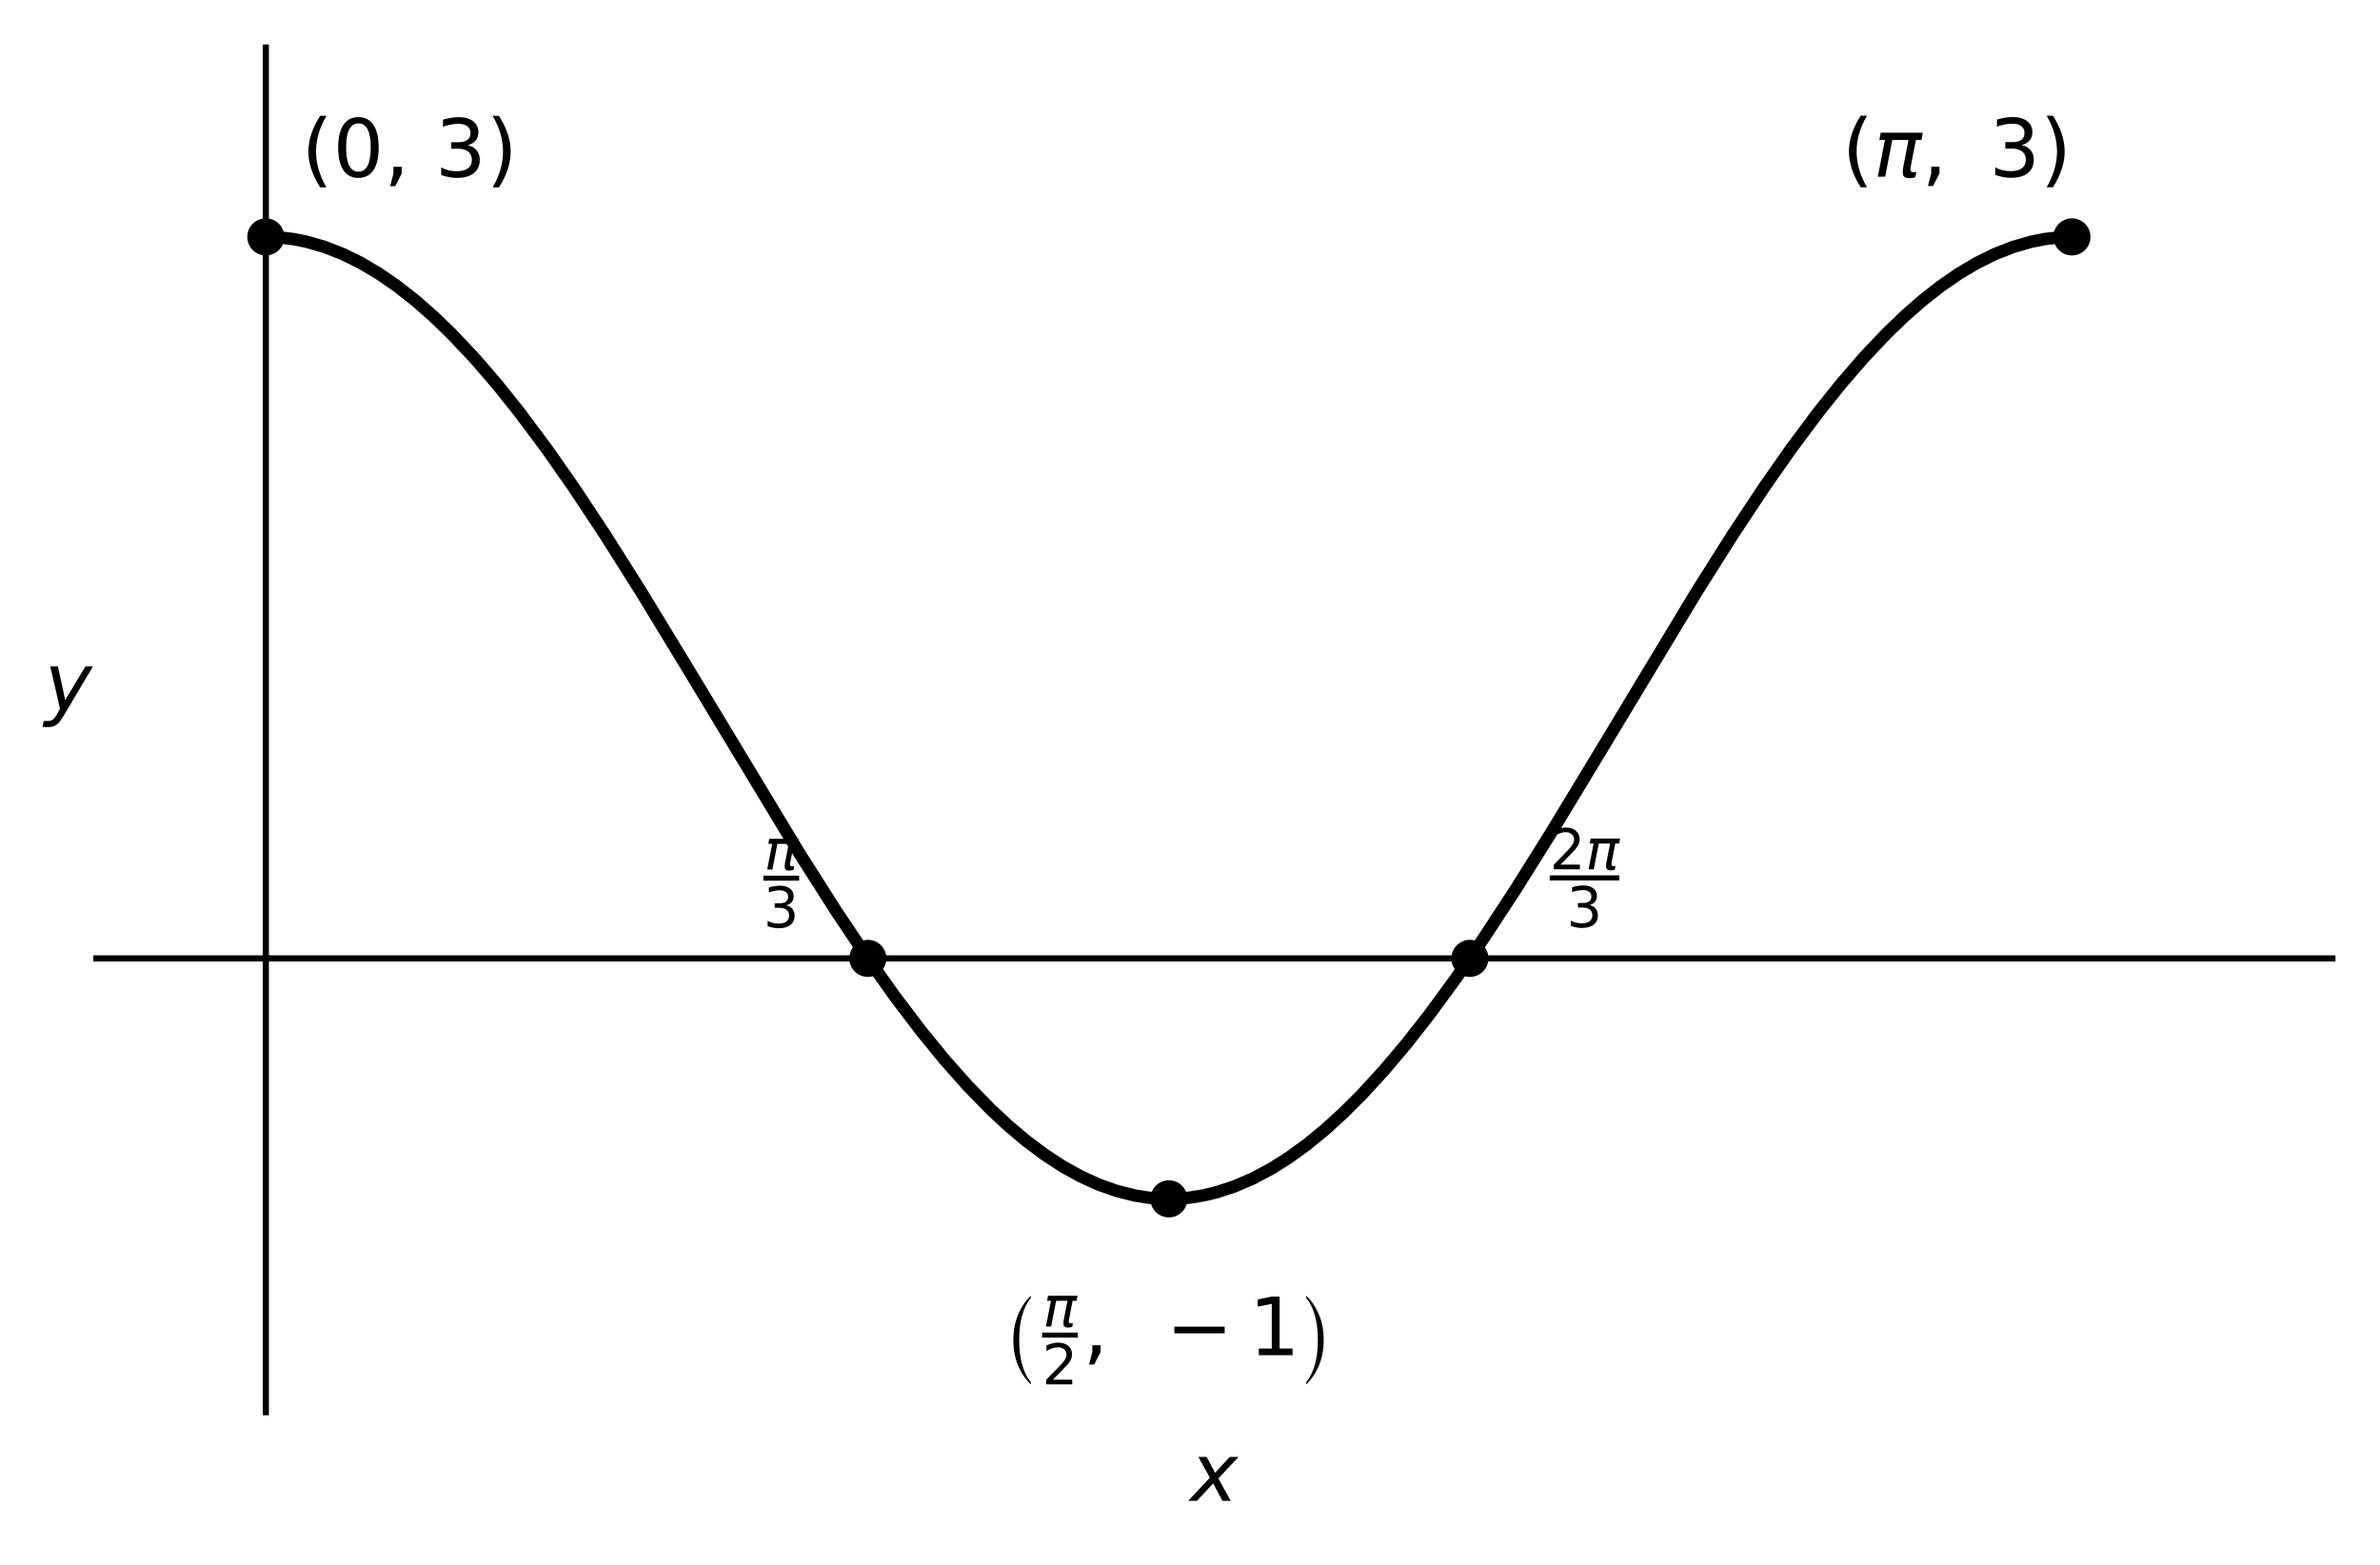
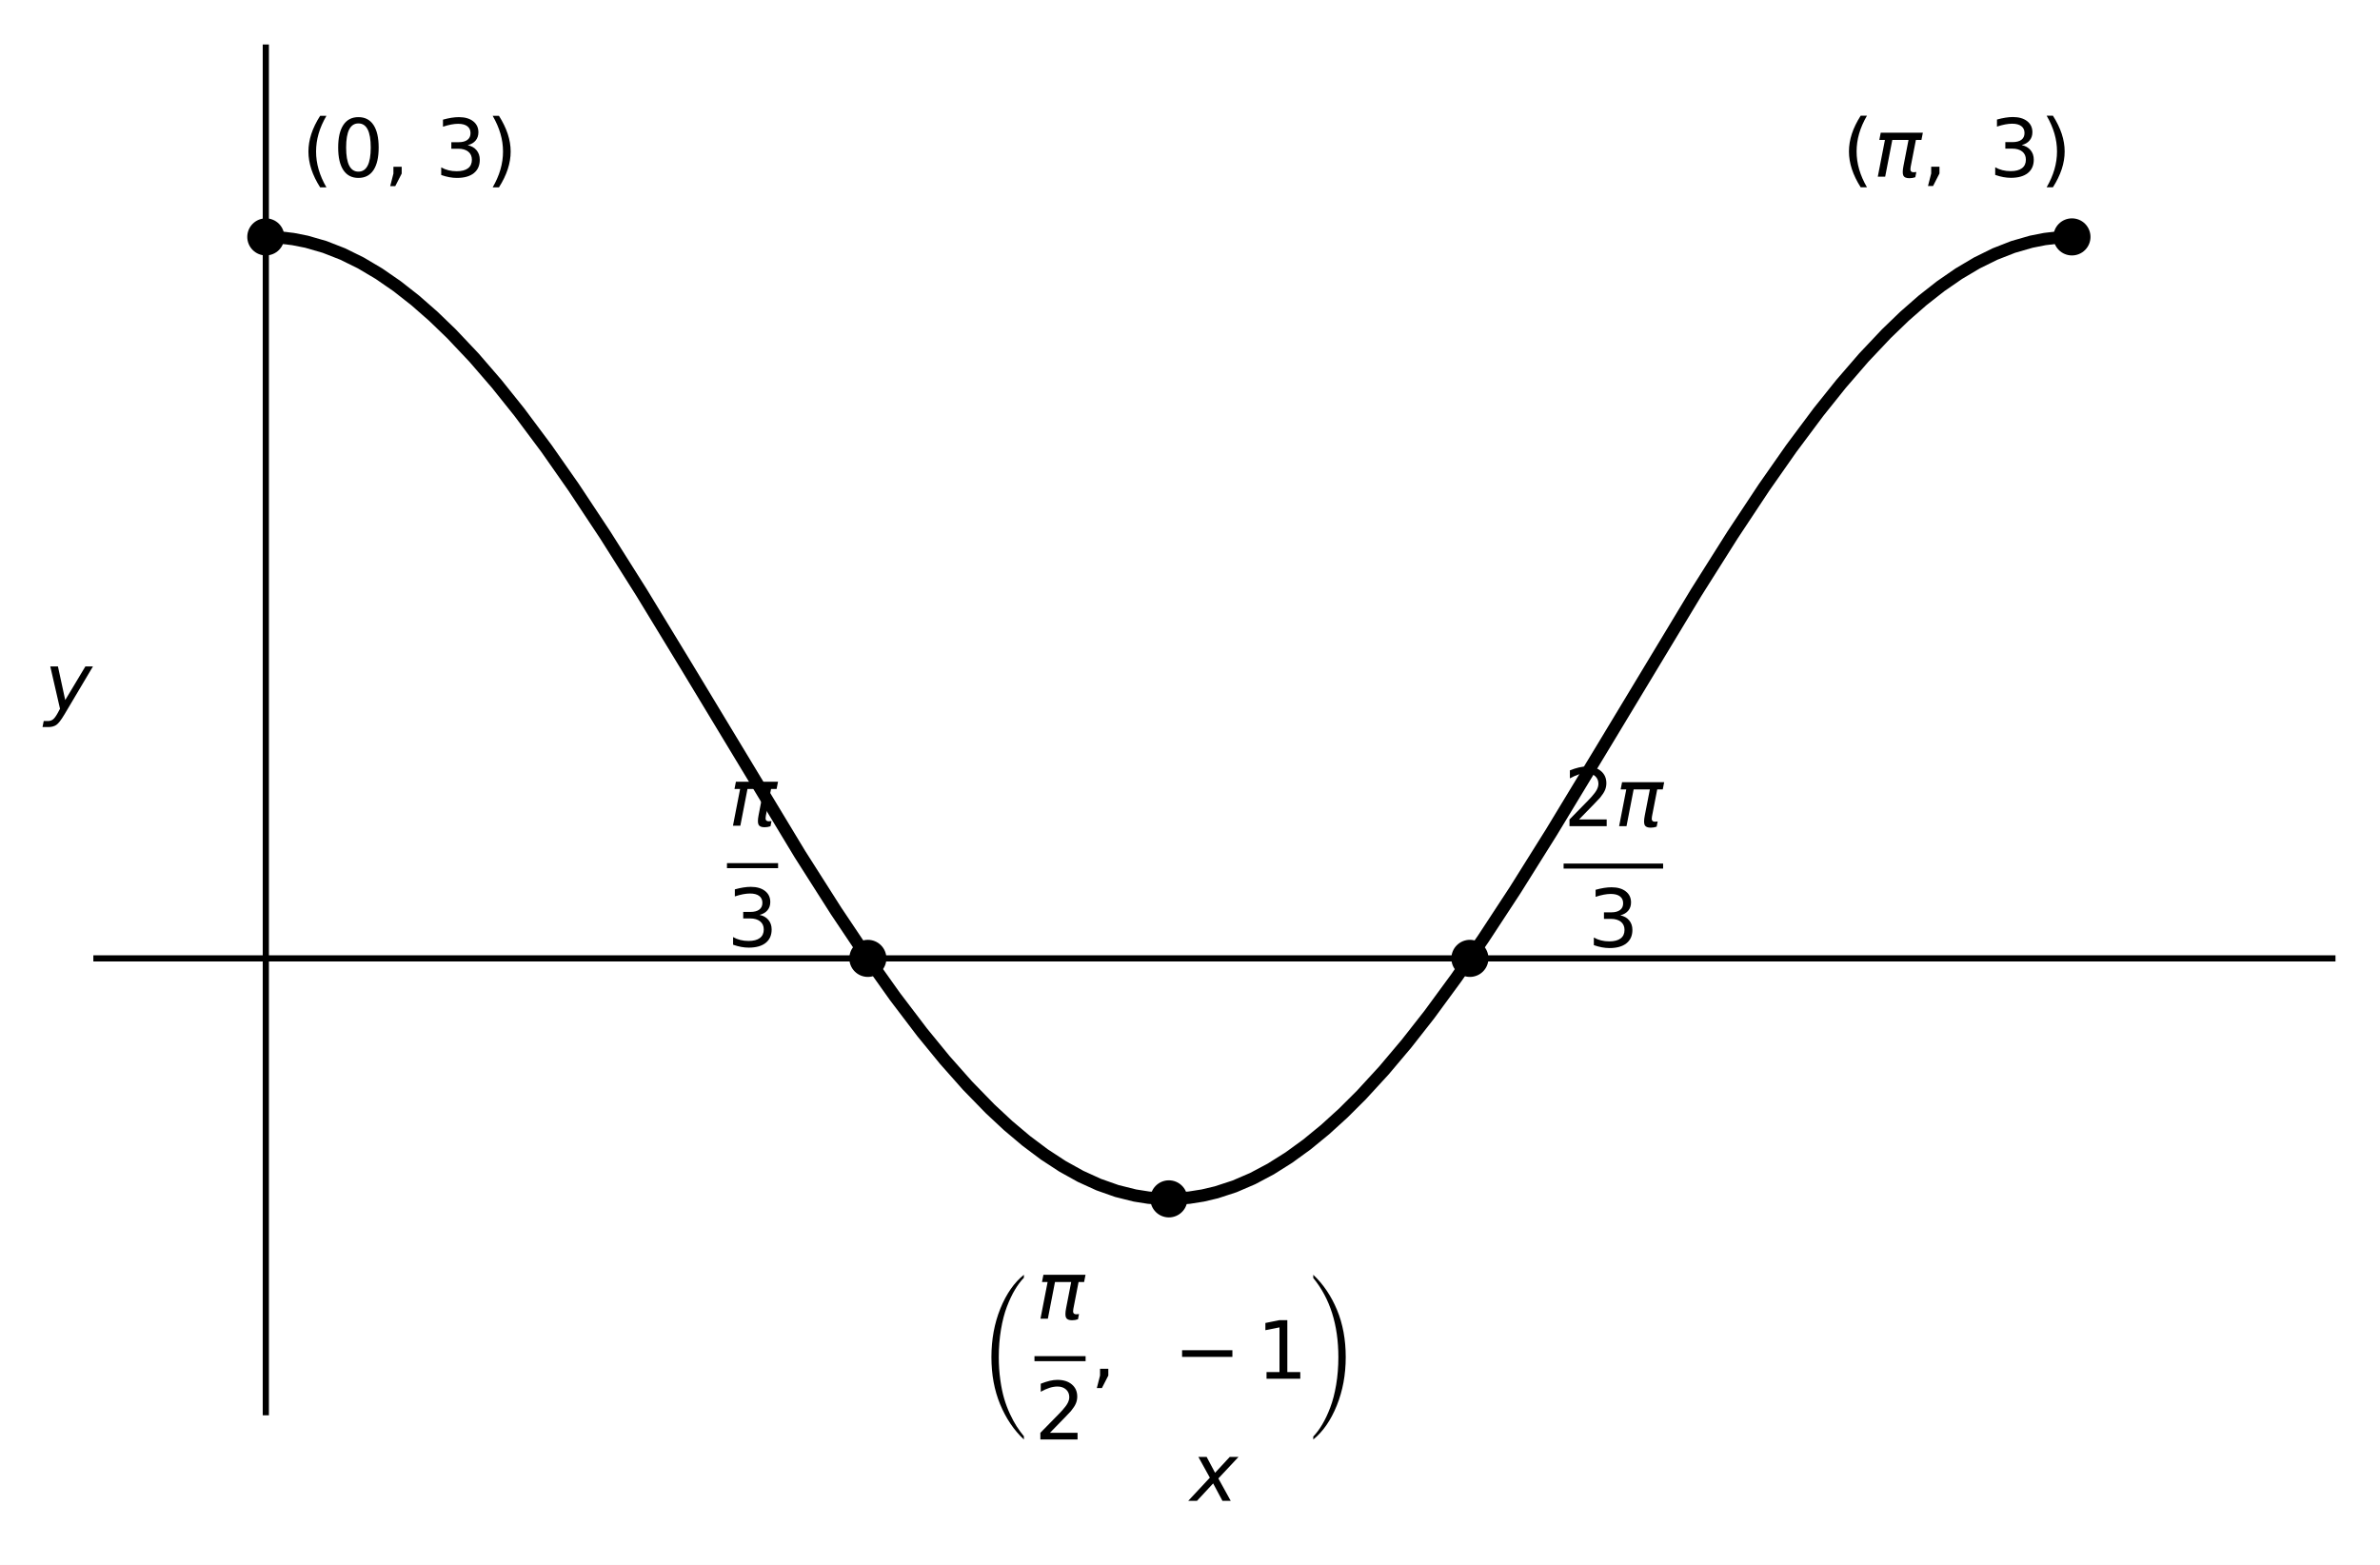
<svg xmlns="http://www.w3.org/2000/svg" xmlns:xlink="http://www.w3.org/1999/xlink" width="385pt" height="253.16pt" viewBox="0 0 385 253.16" version="1.1">
  <defs>
    <style type="text/css">*{stroke-linejoin: round; stroke-linecap: butt}</style>
  </defs>
  <g id="figure_1">
    <g id="patch_1">
      <path d="M 0 253.16  L 385 253.16  L 385 0  L 0 0  z " style="fill: #ffffff" />
    </g>
    <g id="axes_1">
      <g id="patch_2">
        <path d="M 15.1 228.96  L 377.8 228.96  L 377.8 7.2  L 15.1 7.2  z " style="fill: #ffffff" />
      </g>
      <g id="matplotlib.axis_1">
        <g id="text_1">
          <g transform="translate(192.55 242.837) scale(0.13 -0.13)">
            <defs>
              <path id="DejaVuSans-Oblique-5b" d="M 3841 3500  L 2234 1784  L 3219 0  L 2559 0  L 1819 1388  L 531 0  L -166 0  L 1556 1844  L 641 3500  L 1300 3500  L 1972 2234  L 3144 3500  L 3841 3500  z " transform="scale(0.015625)" />
            </defs>
            <use xlink:href="#DejaVuSans-Oblique-5b" transform="translate(0 0.3125)" />
          </g>
        </g>
      </g>
      <g id="matplotlib.axis_2">
        <g id="text_2">
          <g transform="translate(7.2 114.957) scale(0.13 -0.13)">
            <defs>
              <path id="DejaVuSans-Oblique-5c" d="M 1588 -325  Q 1188 -997 936 -1164  Q 684 -1331 294 -1331  L -159 -1331  L -63 -850  L 269 -850  Q 509 -850 678 -719  Q 847 -588 1056 -206  L 1234 128  L 459 3500  L 1069 3500  L 1650 819  L 3256 3500  L 3859 3500  L 1588 -325  z " transform="scale(0.015625)" />
            </defs>
            <use xlink:href="#DejaVuSans-Oblique-5c" transform="translate(0 0.3125)" />
          </g>
        </g>
      </g>
      <g id="line2d_1">
-         <path d="M 43 38.324  L 45.197 38.411  L 47.394 38.671  L 49.59 39.104  L 52.519 39.949  L 55.448 41.096  L 58.377 42.54  L 61.306 44.277  L 64.235 46.298  L 67.164 48.596  L 70.093 51.162  L 73.022 53.986  L 76.684 57.861  L 80.345 62.098  L 84.006 66.669  L 88.4 72.556  L 92.793 78.832  L 97.919 86.57  L 103.777 95.848  L 111.099 107.879  L 129.406 138.19  L 135.264 147.391  L 140.389 155.04  L 144.783 161.224  L 149.176 167.006  L 152.838 171.479  L 156.499 175.61  L 160.16 179.372  L 163.089 182.1  L 166.018 184.567  L 168.947 186.763  L 171.876 188.678  L 174.805 190.305  L 177.734 191.639  L 180.663 192.673  L 183.592 193.403  L 185.789 193.75  L 187.986 193.924  L 190.182 193.924  L 192.379 193.75  L 194.576 193.403  L 196.773 192.884  L 199.702 191.926  L 202.631 190.667  L 205.56 189.112  L 208.489 187.268  L 211.418 185.142  L 214.347 182.742  L 217.276 180.078  L 220.205 177.16  L 223.866 173.174  L 227.527 168.834  L 231.188 164.168  L 235.582 158.179  L 239.975 151.814  L 245.101 143.991  L 250.959 134.642  L 259.014 121.338  L 274.391 95.848  L 280.249 86.57  L 285.375 78.832  L 289.769 72.556  L 294.162 66.669  L 297.823 62.098  L 301.485 57.861  L 305.146 53.986  L 308.075 51.162  L 311.004 48.596  L 313.933 46.298  L 316.862 44.277  L 319.791 42.54  L 322.72 41.096  L 325.649 39.949  L 328.578 39.104  L 330.775 38.671  L 332.971 38.411  L 335.168 38.324  L 335.168 38.324  " clip-path="url(#pd90b74ce95)" style="fill: none; stroke: #000000; stroke-width: 2; stroke-linecap: square" />
+         <path d="M 43 38.324  L 45.197 38.411  L 47.394 38.671  L 49.59 39.104  L 52.519 39.949  L 55.448 41.096  L 58.377 42.54  L 61.306 44.277  L 64.235 46.298  L 67.164 48.596  L 70.093 51.162  L 73.022 53.986  L 76.684 57.861  L 80.345 62.098  L 84.006 66.669  L 88.4 72.556  L 92.793 78.832  L 97.919 86.57  L 103.777 95.848  L 111.099 107.879  L 129.406 138.19  L 135.264 147.391  L 140.389 155.04  L 144.783 161.224  L 149.176 167.006  L 152.838 171.479  L 156.499 175.61  L 160.16 179.372  L 163.089 182.1  L 166.018 184.567  L 168.947 186.763  L 171.876 188.678  L 174.805 190.305  L 177.734 191.639  L 180.663 192.673  L 183.592 193.403  L 185.789 193.75  L 187.986 193.924  L 190.182 193.924  L 192.379 193.75  L 194.576 193.403  L 196.773 192.884  L 199.702 191.926  L 202.631 190.667  L 205.56 189.112  L 208.489 187.268  L 211.418 185.142  L 214.347 182.742  L 217.276 180.078  L 220.205 177.16  L 223.866 173.174  L 227.527 168.834  L 231.188 164.168  L 235.582 158.179  L 239.975 151.814  L 245.101 143.991  L 250.959 134.642  L 259.014 121.338  L 274.391 95.848  L 280.249 86.57  L 285.375 78.832  L 289.769 72.556  L 294.162 66.669  L 297.823 62.098  L 301.485 57.861  L 305.146 53.986  L 308.075 51.162  L 311.004 48.596  L 313.933 46.298  L 316.862 44.277  L 319.791 42.54  L 322.72 41.096  L 325.649 39.949  L 328.578 39.104  L 330.775 38.671  L 332.971 38.411  L 335.168 38.324  L 335.168 38.324  " clip-path="url(#p008745700f)" style="fill: none; stroke: #000000; stroke-width: 2; stroke-linecap: square" />
      </g>
      <g id="line2d_2">
-         <path d="M 15.1 155.04  L 377.8 155.04  " clip-path="url(#pd90b74ce95)" style="fill: none; stroke: #000000; stroke-linecap: square" />
+         <path d="M 15.1 155.04  L 377.8 155.04  " clip-path="url(#p008745700f)" style="fill: none; stroke: #000000; stroke-linecap: square" />
      </g>
      <g id="line2d_3">
-         <path d="M 43 228.96  L 43 7.2  " clip-path="url(#pd90b74ce95)" style="fill: none; stroke: #000000; stroke-linecap: square" />
+         <path d="M 43 228.96  L 43 7.2  " clip-path="url(#p008745700f)" style="fill: none; stroke: #000000; stroke-linecap: square" />
      </g>
      <g id="line2d_4">
        <defs>
-           <path id="m883666151a" d="M 0 2.5  C 0.663 2.5 1.299 2.237 1.768 1.768  C 2.237 1.299 2.5 0.663 2.5 0  C 2.5 -0.663 2.237 -1.299 1.768 -1.768  C 1.299 -2.237 0.663 -2.5 0 -2.5  C -0.663 -2.5 -1.299 -2.237 -1.768 -1.768  C -2.237 -1.299 -2.5 -0.663 -2.5 0  C -2.5 0.663 -2.237 1.299 -1.768 1.768  C -1.299 2.237 -0.663 2.5 0 2.5  z " style="stroke: #000000" />
+           <path id="m7b320da254" d="M 0 2.5  C 0.663 2.5 1.299 2.237 1.768 1.768  C 2.237 1.299 2.5 0.663 2.5 0  C 2.5 -0.663 2.237 -1.299 1.768 -1.768  C 1.299 -2.237 0.663 -2.5 0 -2.5  C -0.663 -2.5 -1.299 -2.237 -1.768 -1.768  C -2.237 -1.299 -2.5 -0.663 -2.5 0  C -2.5 0.663 -2.237 1.299 -1.768 1.768  C -1.299 2.237 -0.663 2.5 0 2.5  z " style="stroke: #000000" />
        </defs>
-         <g clip-path="url(#pd90b74ce95)">
-           <use xlink:href="#m883666151a" x="43" y="38.324" style="stroke: #000000" />
+         <g clip-path="url(#p008745700f)">
+           <use xlink:href="#m7b320da254" x="43" y="38.324" style="stroke: #000000" />
        </g>
      </g>
      <g id="line2d_5">
-         <g clip-path="url(#pd90b74ce95)">
-           <use xlink:href="#m883666151a" x="189.084" y="193.945" style="stroke: #000000" />
+         <g clip-path="url(#p008745700f)">
+           <use xlink:href="#m7b320da254" x="189.084" y="193.945" style="stroke: #000000" />
        </g>
      </g>
      <g id="line2d_6">
-         <g clip-path="url(#pd90b74ce95)">
-           <use xlink:href="#m883666151a" x="335.168" y="38.324" style="stroke: #000000" />
+         <g clip-path="url(#p008745700f)">
+           <use xlink:href="#m7b320da254" x="335.168" y="38.324" style="stroke: #000000" />
        </g>
      </g>
      <g id="line2d_7">
-         <g clip-path="url(#pd90b74ce95)">
-           <use xlink:href="#m883666151a" x="140.389" y="155.04" style="stroke: #000000" />
+         <g clip-path="url(#p008745700f)">
+           <use xlink:href="#m7b320da254" x="140.389" y="155.04" style="stroke: #000000" />
        </g>
      </g>
      <g id="line2d_8">
-         <g clip-path="url(#pd90b74ce95)">
-           <use xlink:href="#m883666151a" x="237.779" y="155.04" style="stroke: #000000" />
+         <g clip-path="url(#p008745700f)">
+           <use xlink:href="#m7b320da254" x="237.779" y="155.04" style="stroke: #000000" />
        </g>
      </g>
      <g id="text_3">
        <g transform="translate(48.77516 28.5979) scale(0.13 -0.13)">
          <defs>
            <path id="DejaVuSans-b" d="M 1984 4856  Q 1566 4138 1362 3434  Q 1159 2731 1159 2009  Q 1159 1288 1364 580  Q 1569 -128 1984 -844  L 1484 -844  Q 1016 -109 783 600  Q 550 1309 550 2009  Q 550 2706 781 3412  Q 1013 4119 1484 4856  L 1984 4856  z " transform="scale(0.015625)" />
            <path id="DejaVuSans-13" d="M 2034 4250  Q 1547 4250 1301 3770  Q 1056 3291 1056 2328  Q 1056 1369 1301 889  Q 1547 409 2034 409  Q 2525 409 2770 889  Q 3016 1369 3016 2328  Q 3016 3291 2770 3770  Q 2525 4250 2034 4250  z M 2034 4750  Q 2819 4750 3233 4129  Q 3647 3509 3647 2328  Q 3647 1150 3233 529  Q 2819 -91 2034 -91  Q 1250 -91 836 529  Q 422 1150 422 2328  Q 422 3509 836 4129  Q 1250 4750 2034 4750  z " transform="scale(0.015625)" />
            <path id="DejaVuSans-f" d="M 750 794  L 1409 794  L 1409 256  L 897 -744  L 494 -744  L 750 256  L 750 794  z " transform="scale(0.015625)" />
            <path id="DejaVuSans-3" transform="scale(0.015625)" />
            <path id="DejaVuSans-16" d="M 2597 2516  Q 3050 2419 3304 2112  Q 3559 1806 3559 1356  Q 3559 666 3084 287  Q 2609 -91 1734 -91  Q 1441 -91 1130 -33  Q 819 25 488 141  L 488 750  Q 750 597 1062 519  Q 1375 441 1716 441  Q 2309 441 2620 675  Q 2931 909 2931 1356  Q 2931 1769 2642 2001  Q 2353 2234 1838 2234  L 1294 2234  L 1294 2753  L 1863 2753  Q 2328 2753 2575 2939  Q 2822 3125 2822 3475  Q 2822 3834 2567 4026  Q 2313 4219 1838 4219  Q 1578 4219 1281 4162  Q 984 4106 628 3988  L 628 4550  Q 988 4650 1302 4700  Q 1616 4750 1894 4750  Q 2613 4750 3031 4423  Q 3450 4097 3450 3541  Q 3450 3153 3228 2886  Q 3006 2619 2597 2516  z " transform="scale(0.015625)" />
            <path id="DejaVuSans-c" d="M 513 4856  L 1013 4856  Q 1481 4119 1714 3412  Q 1947 2706 1947 2009  Q 1947 1309 1714 600  Q 1481 -109 1013 -844  L 513 -844  Q 928 -128 1133 580  Q 1338 1288 1338 2009  Q 1338 2731 1133 3434  Q 928 4138 513 4856  z " transform="scale(0.015625)" />
          </defs>
          <use xlink:href="#DejaVuSans-b" />
          <use xlink:href="#DejaVuSans-13" transform="translate(39.01562 0)" />
          <use xlink:href="#DejaVuSans-f" transform="translate(102.6406 0)" />
          <use xlink:href="#DejaVuSans-3" transform="translate(134.4219 0)" />
          <use xlink:href="#DejaVuSans-16" transform="translate(166.2031 0)" />
          <use xlink:href="#DejaVuSans-c" transform="translate(229.8281 0)" />
        </g>
      </g>
      <g id="text_4">
-         <g transform="translate(162.3041 219.2337) scale(0.13 -0.13)">
+         <g transform="translate(158.4041 223.1242) scale(0.13 -0.13)">
          <defs>
-             <path id="STIXSizeOneSym-Regular-4" d="M 2445 -858  L 2445 -1050  Q 1728 -371 1309 630  Q 890 1632 890 2886  Q 890 4122 1309 5136  Q 1728 6150 2445 6822  L 2445 6630  Q 1408 5363 1408 2886  Q 1408 410 2445 -858  z " transform="scale(0.015625)" />
+             <path id="STIXSizeThreeSym-Regular-4" d="M 4269 -2214  L 4269 -2522  Q 2835 -1178 2000 838  Q 1165 2854 1165 5350  Q 1165 7878 2019 9990  Q 2874 12102 4269 13222  L 4269 12941  Q 3814 12467 3408 11785  Q 3002 11104 2646 10173  Q 2291 9242 2080 7990  Q 1869 6739 1869 5350  Q 1869 4218 2013 3190  Q 2157 2163 2381 1398  Q 2605 634 2934 -73  Q 3264 -781 3577 -1264  Q 3891 -1747 4269 -2214  z " transform="scale(0.015625)" />
            <path id="DejaVuSans-Oblique-354" d="M 584 3500  L 3938 3500  L 3825 2925  L 3384 2925  L 2966 775  Q 2922 550 2981 450  Q 3038 353 3209 353  Q 3256 353 3325 363  Q 3397 369 3419 372  L 3338 -44  Q 3222 -84 3103 -103  Q 2981 -122 2866 -122  Q 2491 -122 2388 81  Q 2284 288 2391 838  L 2797 2925  L 1506 2925  L 938 0  L 350 0  L 919 2925  L 472 2925  L 584 3500  z " transform="scale(0.015625)" />
            <path id="DejaVuSans-15" d="M 1228 531  L 3431 531  L 3431 0  L 469 0  L 469 531  Q 828 903 1448 1529  Q 2069 2156 2228 2338  Q 2531 2678 2651 2914  Q 2772 3150 2772 3378  Q 2772 3750 2511 3984  Q 2250 4219 1831 4219  Q 1534 4219 1204 4116  Q 875 4013 500 3803  L 500 4441  Q 881 4594 1212 4672  Q 1544 4750 1819 4750  Q 2544 4750 2975 4387  Q 3406 4025 3406 3419  Q 3406 3131 3298 2873  Q 3191 2616 2906 2266  Q 2828 2175 2409 1742  Q 1991 1309 1228 531  z " transform="scale(0.015625)" />
            <path id="DejaVuSans-c9c" d="M 678 2272  L 4684 2272  L 4684 1741  L 678 1741  L 678 2272  z " transform="scale(0.015625)" />
            <path id="DejaVuSans-14" d="M 794 531  L 1825 531  L 1825 4091  L 703 3866  L 703 4441  L 1819 4666  L 2450 4666  L 2450 531  L 3481 531  L 3481 0  L 794 0  L 794 531  z " transform="scale(0.015625)" />
-             <path id="STIXSizeOneSym-Regular-5" d="M 550 6630  L 550 6822  Q 1267 6144 1686 5142  Q 2106 4141 2106 2886  Q 2106 1651 1686 636  Q 1267 -378 550 -1050  L 550 -858  Q 1587 410 1587 2886  Q 1587 5363 550 6630  z " transform="scale(0.015625)" />
+             <path id="STIXSizeThreeSym-Regular-5" d="M 531 12915  L 531 13222  Q 1965 11872 2800 9869  Q 3635 7866 3635 5350  Q 3635 2835 2777 716  Q 1920 -1402 531 -2522  L 531 -2240  Q 986 -1766 1392 -1084  Q 1798 -403 2153 528  Q 2509 1459 2720 2710  Q 2931 3962 2931 5350  Q 2931 9990 531 12915  z " transform="scale(0.015625)" />
          </defs>
-           <use xlink:href="#STIXSizeOneSym-Regular-4" transform="translate(0 -21.61563) scale(0.8969)" />
-           <use xlink:href="#DejaVuSans-Oblique-354" transform="translate(49.22378 35.71875) scale(0.7)" />
-           <use xlink:href="#DejaVuSans-15" transform="translate(48.22378 -36.31875) scale(0.7)" />
-           <use xlink:href="#DejaVuSans-f" transform="translate(99.00992 0.009375)" />
-           <use xlink:href="#DejaVuSans-c9c" transform="translate(202.2322 0.009375)" />
-           <use xlink:href="#DejaVuSans-14" transform="translate(305.5037 0.009375)" />
-           <use xlink:href="#STIXSizeOneSym-Regular-5" transform="translate(369.1268 -21.61563) scale(0.8969)" />
-           <path d="M 48.224 21.884  L 48.224 28.134  L 92.76 28.134  L 92.76 21.884  L 48.224 21.884  z " />
+           <use xlink:href="#STIXSizeThreeSym-Regular-4" transform="translate(0 -42.15967) scale(0.833284)" />
+           <use xlink:href="#DejaVuSans-Oblique-354" transform="translate(70.746 75.3125)" />
+           <use xlink:href="#DejaVuSans-15" transform="translate(68.746 -74.98779)" />
+           <use xlink:href="#DejaVuSans-f" transform="translate(138.619 0.612305)" />
+           <use xlink:href="#DejaVuSans-c9c" transform="translate(241.8414 0.612305)" />
+           <use xlink:href="#DejaVuSans-14" transform="translate(345.1129 0.612305)" />
+           <use xlink:href="#STIXSizeThreeSym-Regular-5" transform="translate(408.7359 -42.15967) scale(0.833284)" />
+           <path d="M 68.746 22.487  L 68.746 28.737  L 132.369 28.737  L 132.369 22.487  L 68.746 22.487  z " />
        </g>
      </g>
      <g id="text_5">
        <g transform="translate(297.9781 28.5979) scale(0.13 -0.13)">
          <use xlink:href="#DejaVuSans-b" transform="translate(0 0.125)" />
          <use xlink:href="#DejaVuSans-Oblique-354" transform="translate(39.01367 0.125)" />
          <use xlink:href="#DejaVuSans-f" transform="translate(99.21875 0.125)" />
          <use xlink:href="#DejaVuSans-16" transform="translate(182.9587 0.125)" />
          <use xlink:href="#DejaVuSans-c" transform="translate(246.5817 0.125)" />
        </g>
      </g>
      <g id="text_6">
-         <g transform="translate(122.6694 145.3137) scale(0.13 -0.13)">
-           <use xlink:href="#DejaVuSans-Oblique-354" transform="translate(7.25 35.71875) scale(0.7)" />
-           <use xlink:href="#DejaVuSans-16" transform="translate(6.25 -36.31875) scale(0.7)" />
-           <path d="M 6.25 21.884  L 6.25 28.134  L 50.786 28.134  L 50.786 21.884  L 6.25 21.884  z " />
+         <g transform="translate(116.7844 143.3684) scale(0.13 -0.13)">
+           <use xlink:href="#DejaVuSans-Oblique-354" transform="translate(8.25 75.3125)" />
+           <use xlink:href="#DejaVuSans-16" transform="translate(6.25 -74.98779)" />
+           <path d="M 6.25 22.487  L 6.25 28.737  L 69.873 28.737  L 69.873 22.487  L 6.25 22.487  z " />
        </g>
      </g>
      <g id="text_7">
-         <g transform="translate(249.8787 145.3137) scale(0.13 -0.13)">
-           <use xlink:href="#DejaVuSans-15" transform="translate(6.25 36.04688) scale(0.7)" />
-           <use xlink:href="#DejaVuSans-Oblique-354" transform="translate(50.78613 36.04688) scale(0.7)" />
-           <use xlink:href="#DejaVuSans-16" transform="translate(27.25 -35.99063) scale(0.7)" />
-           <path d="M 6.25 22.212  L 6.25 28.462  L 92.93 28.462  L 92.93 22.212  L 6.25 22.212  z " />
+         <g transform="translate(252.1237 143.3684) scale(0.13 -0.13)">
+           <use xlink:href="#DejaVuSans-15" transform="translate(6.25 74.78125)" />
+           <use xlink:href="#DejaVuSans-Oblique-354" transform="translate(69.87305 74.78125)" />
+           <use xlink:href="#DejaVuSans-16" transform="translate(36.25 -75.51904)" />
+           <path d="M 6.25 21.956  L 6.25 28.206  L 130.078 28.206  L 130.078 21.956  L 6.25 21.956  z " />
        </g>
      </g>
    </g>
  </g>
  <defs>
-     <clipPath id="pd90b74ce95">
+     <clipPath id="p008745700f">
      <rect x="15.1" y="7.2" width="362.7" height="221.76" />
    </clipPath>
  </defs>
</svg>
